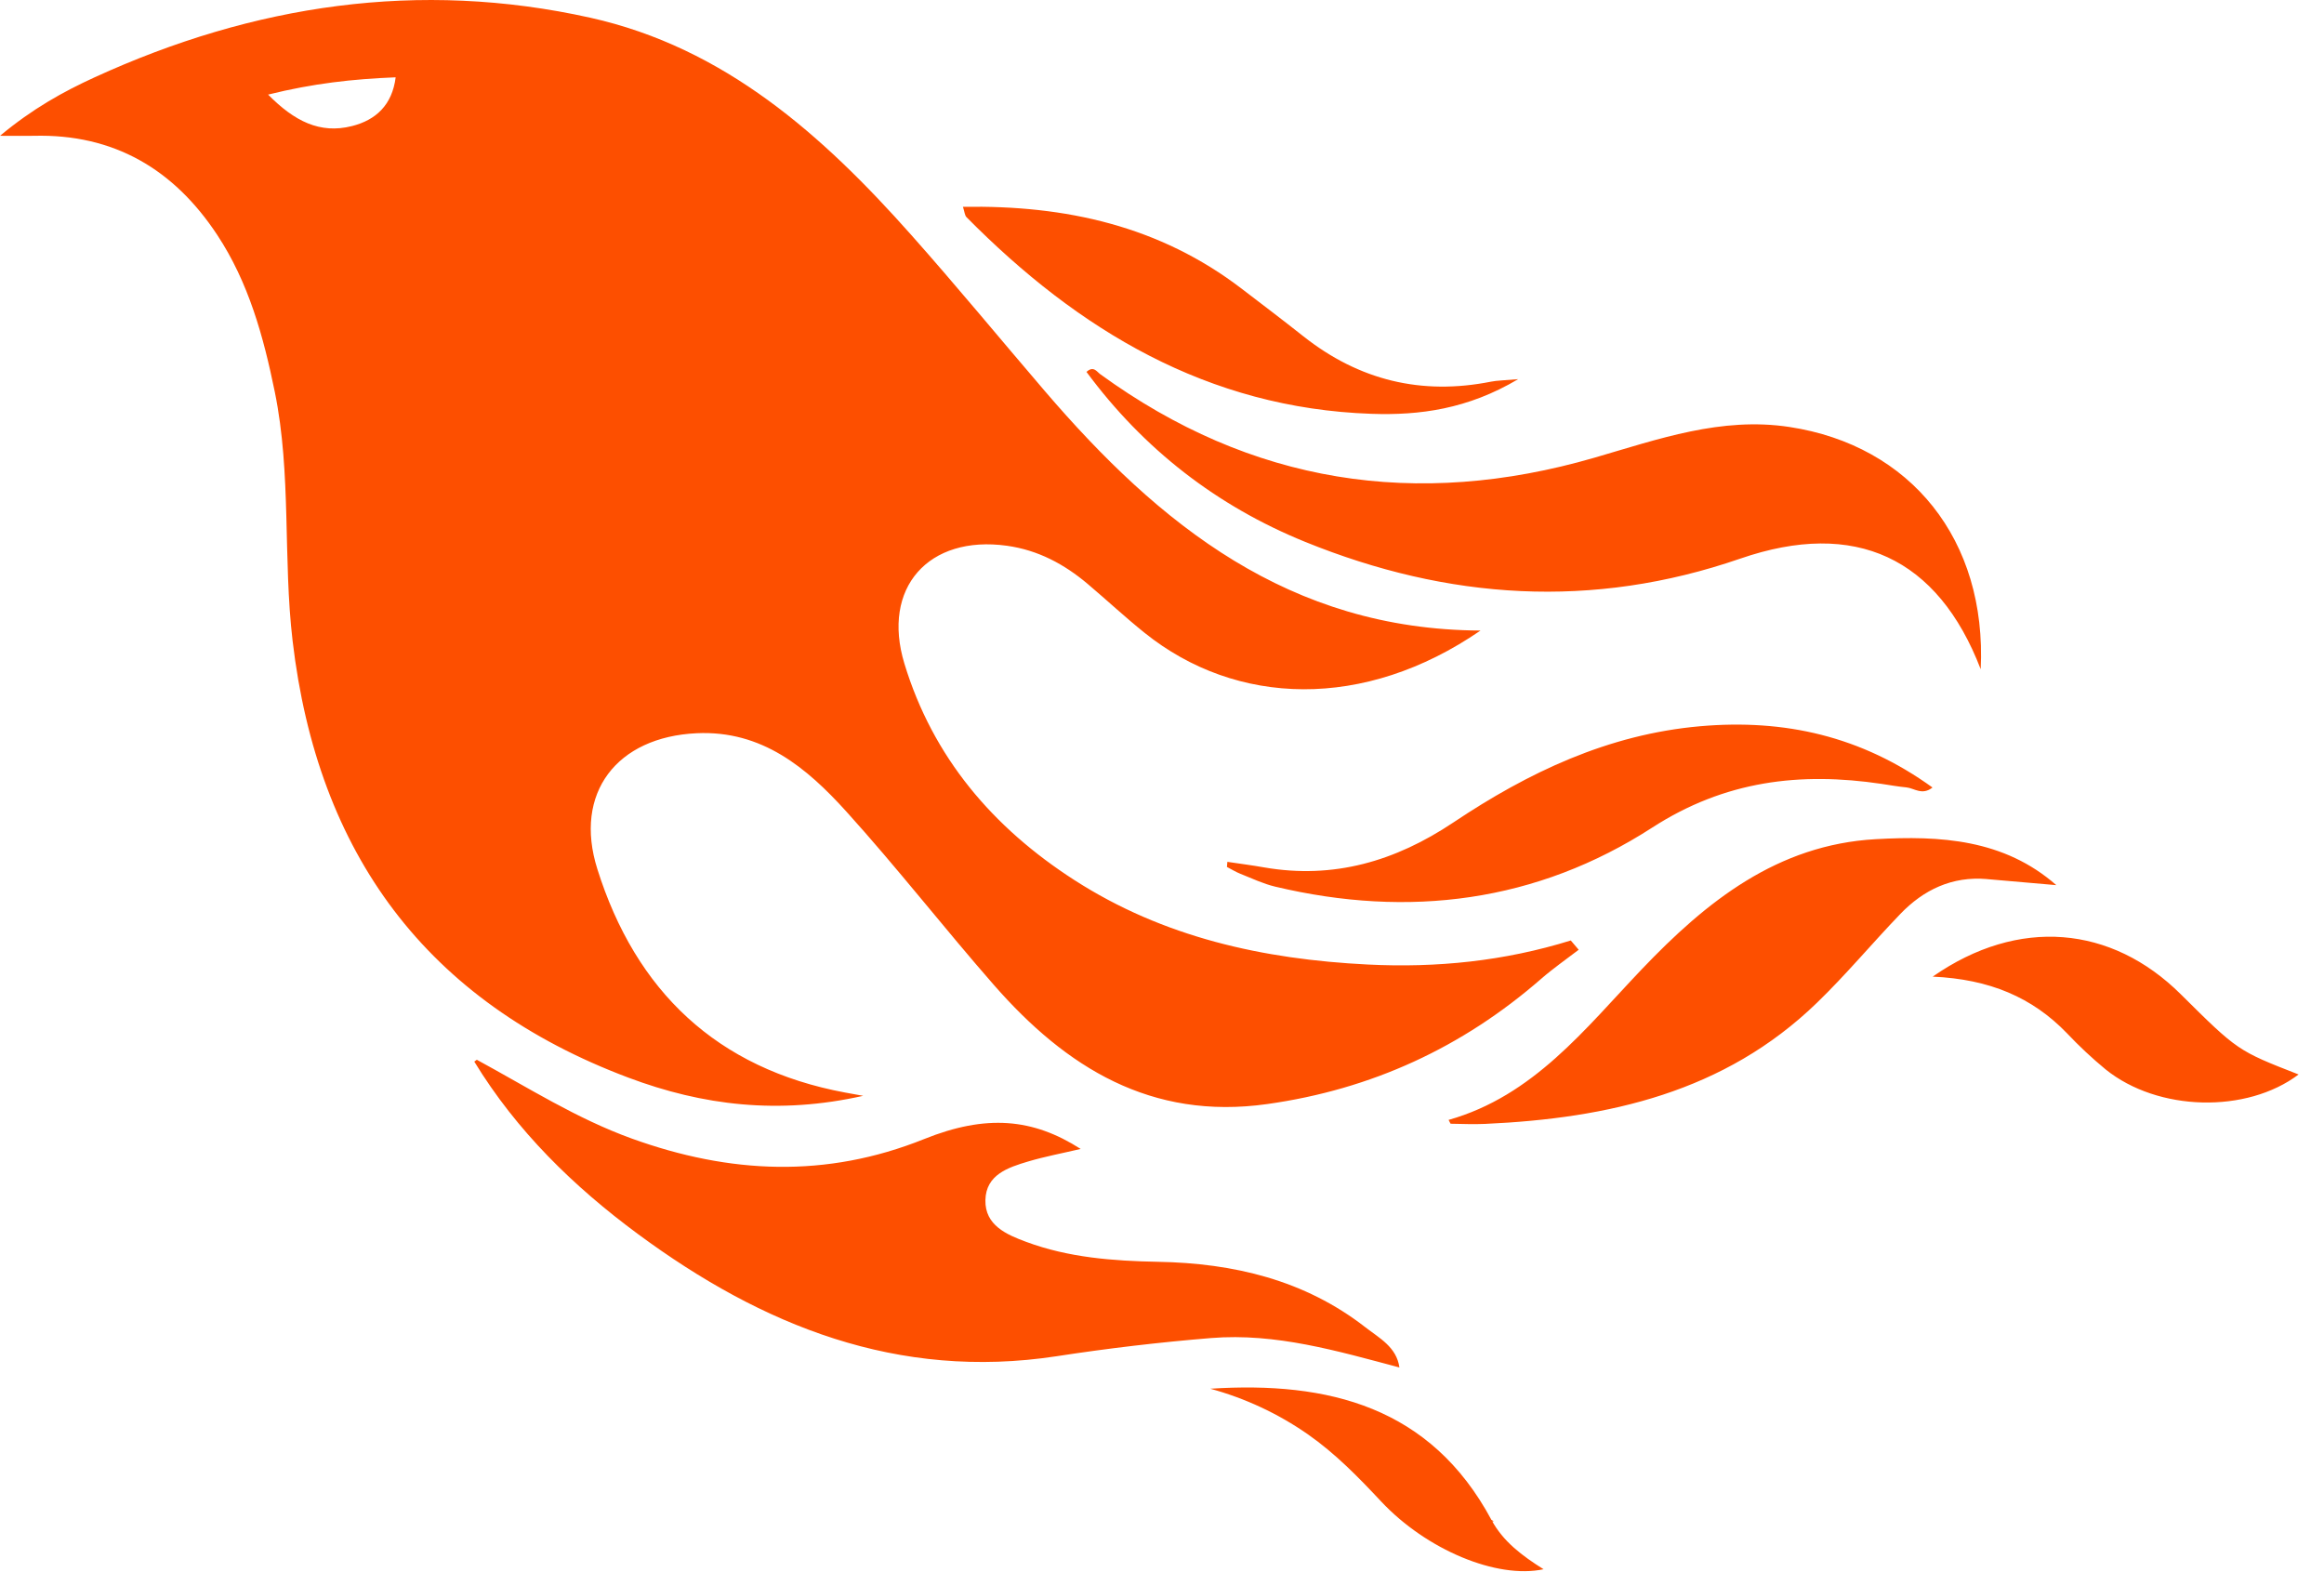
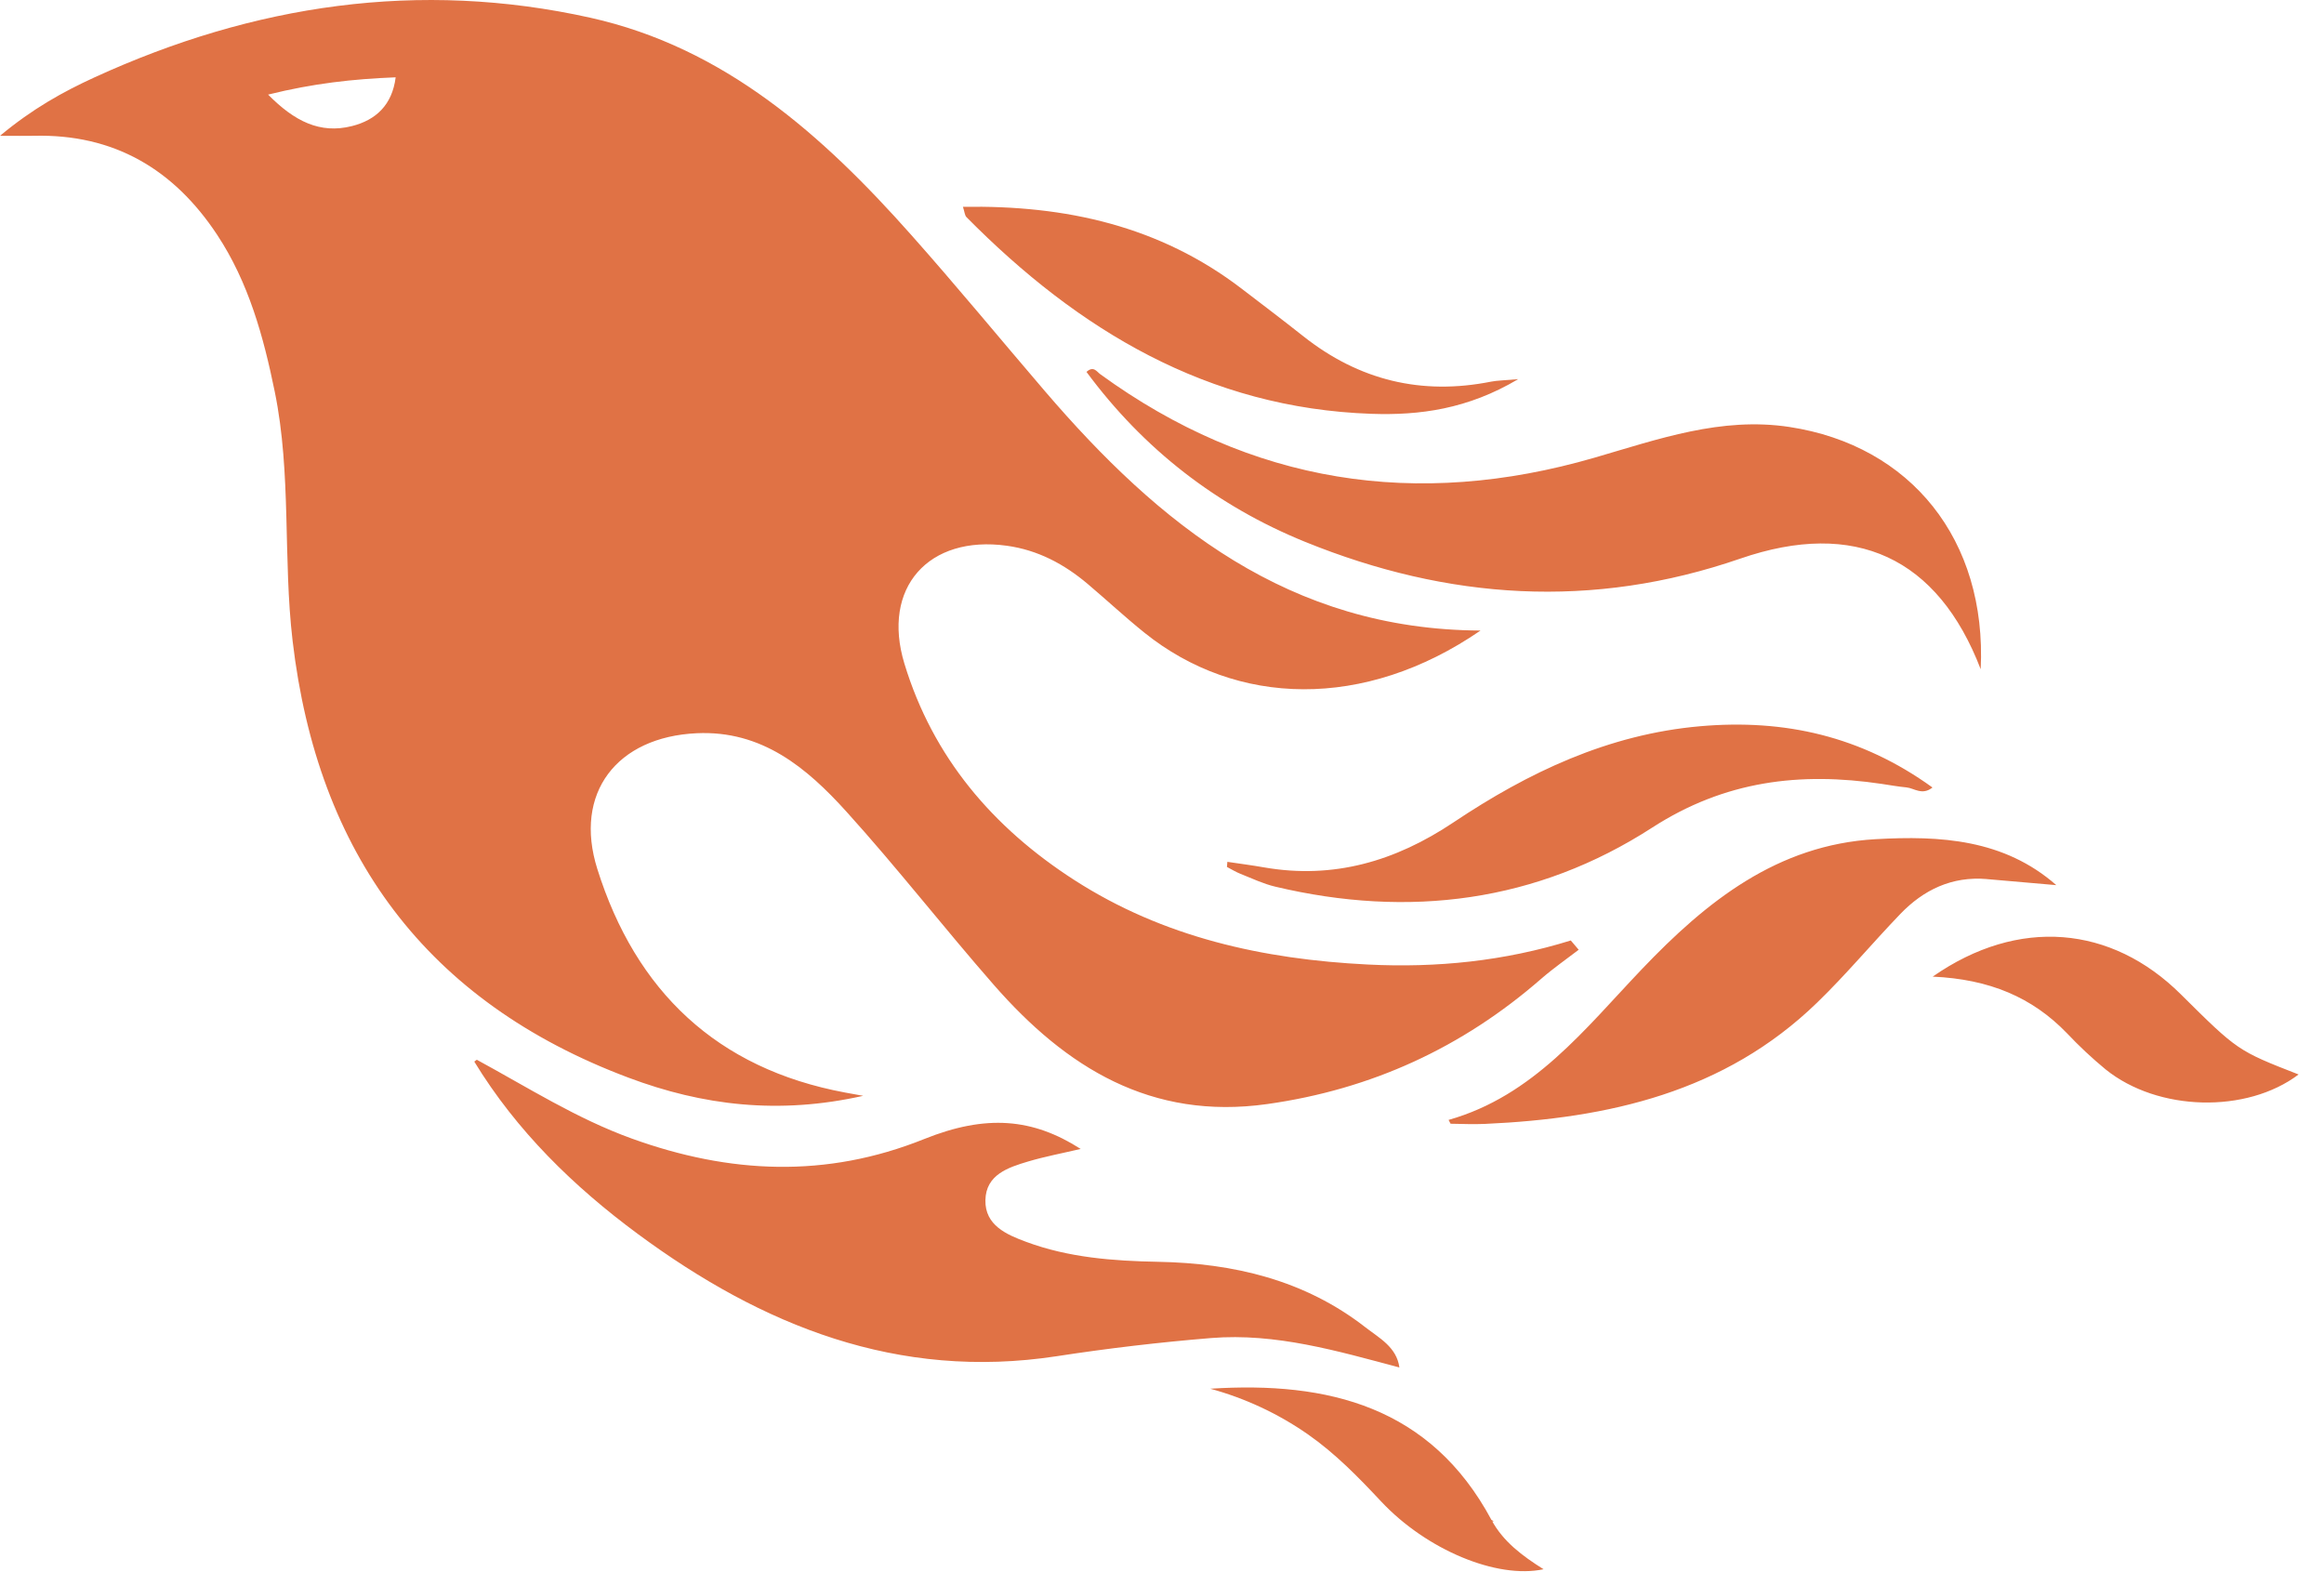
<svg xmlns="http://www.w3.org/2000/svg" viewBox="0 0 71 48" fill="currentColor" aria-hidden="true">
-   <path d="m26.371 33.477-.552-.1c-3.92-.729-6.397-3.1-7.57-6.829-.733-2.324.597-4.035 3.035-4.148 1.995-.092 3.362 1.055 4.57 2.39 1.557 1.72 2.984 3.558 4.514 5.305 2.202 2.515 4.797 4.134 8.347 3.634 3.183-.448 5.958-1.725 8.371-3.828.363-.316.761-.592 1.144-.886l-.241-.284c-2.027.63-4.093.841-6.205.735-3.195-.16-6.24-.828-8.964-2.582-2.486-1.601-4.319-3.746-5.19-6.611-.704-2.315.736-3.934 3.135-3.6.948.133 1.746.56 2.463 1.165.583.493 1.143 1.015 1.738 1.493 2.8 2.25 6.712 2.375 10.265-.068-5.842-.026-9.817-3.24-13.308-7.313-1.366-1.594-2.7-3.216-4.095-4.785-2.698-3.036-5.692-5.71-9.79-6.623C12.8-.623 7.745.14 2.893 2.361 1.926 2.804.997 3.319 0 4.149c.494 0 .763.006 1.032 0 2.446-.064 4.28 1.023 5.602 3.024.962 1.457 1.415 3.104 1.761 4.798.513 2.515.247 5.078.544 7.605.761 6.494 4.08 11.026 10.26 13.346 2.267.852 4.591 1.135 7.172.555ZM10.751 3.852c-.976.246-1.756-.148-2.56-.962 1.377-.343 2.592-.476 3.897-.528-.107.848-.607 1.306-1.336 1.49Zm32.002 37.924c-.085-.626-.62-.901-1.04-1.228-1.857-1.446-4.03-1.958-6.333-2-1.375-.026-2.735-.128-4.031-.61-.595-.22-1.26-.505-1.244-1.272.015-.78.693-1 1.31-1.184.505-.15 1.026-.247 1.6-.382-1.46-.936-2.886-1.065-4.787-.3-2.993 1.202-5.943 1.06-8.926-.017-1.684-.608-3.179-1.563-4.735-2.408l-.077.057c1.29 2.115 3.034 3.817 5.004 5.271 3.793 2.8 7.936 4.471 12.784 3.73A66.714 66.714 0 0 1 37 40.877c1.98-.16 3.866.398 5.753.899Zm-9.14-30.345c-.105-.076-.206-.266-.42-.069 1.745 2.36 3.985 4.098 6.683 5.193 4.354 1.767 8.773 2.07 13.293.51 3.51-1.21 6.033-.028 7.343 3.38.19-3.955-2.137-6.837-5.843-7.401-2.084-.318-4.01.373-5.962.94-5.434 1.575-10.485.798-15.094-2.553Zm27.085 15.425c.708.059 1.416.123 2.124.185-1.6-1.405-3.55-1.517-5.523-1.404-3.003.17-5.167 1.903-7.14 3.972-1.739 1.824-3.31 3.87-5.903 4.604.043.078.054.117.066.117.35.005.699.021 1.047.005 3.768-.17 7.317-.965 10.14-3.7.89-.86 1.685-1.817 2.544-2.71.716-.746 1.584-1.159 2.645-1.07Zm-8.753-4.67c-2.812.246-5.254 1.409-7.548 2.943-1.766 1.18-3.654 1.738-5.776 1.37-.374-.066-.75-.114-1.124-.17l-.013.156c.135.07.265.151.405.207.354.14.702.308 1.07.395 4.083.971 7.992.474 11.516-1.803 2.221-1.435 4.521-1.707 7.013-1.336.252.038.503.083.756.107.234.022.479.255.795.003-2.179-1.574-4.526-2.096-7.094-1.872Zm-10.049-9.544c1.475.051 2.943-.142 4.486-1.059-.452.04-.643.04-.827.076-2.126.424-4.033-.04-5.733-1.383-.623-.493-1.257-.974-1.889-1.457-2.503-1.914-5.374-2.555-8.514-2.5.05.154.054.26.108.315 3.417 3.455 7.371 5.836 12.369 6.008Zm24.727 17.731c-2.114-2.097-4.952-2.367-7.578-.537 1.738.078 3.043.632 4.101 1.728a13 13 0 0 0 1.182 1.106c1.6 1.29 4.311 1.352 5.896.155-1.861-.726-1.861-.726-3.601-2.452Zm-21.058 16.06c-1.858-3.46-4.981-4.24-8.59-4.008a9.667 9.667 0 0 1 2.977 1.39c.84.586 1.547 1.311 2.243 2.055 1.38 1.473 3.534 2.376 4.962 2.07-.656-.412-1.238-.848-1.592-1.507Zl-.006.006-.036-.004.021.018.012.053Za.127.127 0 0 0 .015.043c.005.008.038 0 .058-.002Zl-.008.01.005.026.024.014Z" fill="#FD4F00" />
+   <path d="m26.371 33.477-.552-.1c-3.92-.729-6.397-3.1-7.57-6.829-.733-2.324.597-4.035 3.035-4.148 1.995-.092 3.362 1.055 4.57 2.39 1.557 1.72 2.984 3.558 4.514 5.305 2.202 2.515 4.797 4.134 8.347 3.634 3.183-.448 5.958-1.725 8.371-3.828.363-.316.761-.592 1.144-.886l-.241-.284c-2.027.63-4.093.841-6.205.735-3.195-.16-6.24-.828-8.964-2.582-2.486-1.601-4.319-3.746-5.19-6.611-.704-2.315.736-3.934 3.135-3.6.948.133 1.746.56 2.463 1.165.583.493 1.143 1.015 1.738 1.493 2.8 2.25 6.712 2.375 10.265-.068-5.842-.026-9.817-3.24-13.308-7.313-1.366-1.594-2.7-3.216-4.095-4.785-2.698-3.036-5.692-5.71-9.79-6.623C12.8-.623 7.745.14 2.893 2.361 1.926 2.804.997 3.319 0 4.149c.494 0 .763.006 1.032 0 2.446-.064 4.28 1.023 5.602 3.024.962 1.457 1.415 3.104 1.761 4.798.513 2.515.247 5.078.544 7.605.761 6.494 4.08 11.026 10.26 13.346 2.267.852 4.591 1.135 7.172.555ZM10.751 3.852c-.976.246-1.756-.148-2.56-.962 1.377-.343 2.592-.476 3.897-.528-.107.848-.607 1.306-1.336 1.49Zm32.002 37.924c-.085-.626-.62-.901-1.04-1.228-1.857-1.446-4.03-1.958-6.333-2-1.375-.026-2.735-.128-4.031-.61-.595-.22-1.26-.505-1.244-1.272.015-.78.693-1 1.31-1.184.505-.15 1.026-.247 1.6-.382-1.46-.936-2.886-1.065-4.787-.3-2.993 1.202-5.943 1.06-8.926-.017-1.684-.608-3.179-1.563-4.735-2.408l-.077.057c1.29 2.115 3.034 3.817 5.004 5.271 3.793 2.8 7.936 4.471 12.784 3.73A66.714 66.714 0 0 1 37 40.877c1.98-.16 3.866.398 5.753.899Zm-9.14-30.345c-.105-.076-.206-.266-.42-.069 1.745 2.36 3.985 4.098 6.683 5.193 4.354 1.767 8.773 2.07 13.293.51 3.51-1.21 6.033-.028 7.343 3.38.19-3.955-2.137-6.837-5.843-7.401-2.084-.318-4.01.373-5.962.94-5.434 1.575-10.485.798-15.094-2.553Zm27.085 15.425c.708.059 1.416.123 2.124.185-1.6-1.405-3.55-1.517-5.523-1.404-3.003.17-5.167 1.903-7.14 3.972-1.739 1.824-3.31 3.87-5.903 4.604.043.078.054.117.066.117.35.005.699.021 1.047.005 3.768-.17 7.317-.965 10.14-3.7.89-.86 1.685-1.817 2.544-2.71.716-.746 1.584-1.159 2.645-1.07Zm-8.753-4.67c-2.812.246-5.254 1.409-7.548 2.943-1.766 1.18-3.654 1.738-5.776 1.37-.374-.066-.75-.114-1.124-.17l-.013.156c.135.07.265.151.405.207.354.14.702.308 1.07.395 4.083.971 7.992.474 11.516-1.803 2.221-1.435 4.521-1.707 7.013-1.336.252.038.503.083.756.107.234.022.479.255.795.003-2.179-1.574-4.526-2.096-7.094-1.872Zm-10.049-9.544c1.475.051 2.943-.142 4.486-1.059-.452.04-.643.04-.827.076-2.126.424-4.033-.04-5.733-1.383-.623-.493-1.257-.974-1.889-1.457-2.503-1.914-5.374-2.555-8.514-2.5.05.154.054.26.108.315 3.417 3.455 7.371 5.836 12.369 6.008Zm24.727 17.731c-2.114-2.097-4.952-2.367-7.578-.537 1.738.078 3.043.632 4.101 1.728a13 13 0 0 0 1.182 1.106c1.6 1.29 4.311 1.352 5.896.155-1.861-.726-1.861-.726-3.601-2.452Zm-21.058 16.06c-1.858-3.46-4.981-4.24-8.59-4.008a9.667 9.667 0 0 1 2.977 1.39c.84.586 1.547 1.311 2.243 2.055 1.38 1.473 3.534 2.376 4.962 2.07-.656-.412-1.238-.848-1.592-1.507Zl-.006.006-.036-.004.021.018.012.053Za.127.127 0 0 0 .015.043c.005.008.038 0 .058-.002Zl-.008.01.005.026.024.014Z" fill="#E07245" />
</svg>
